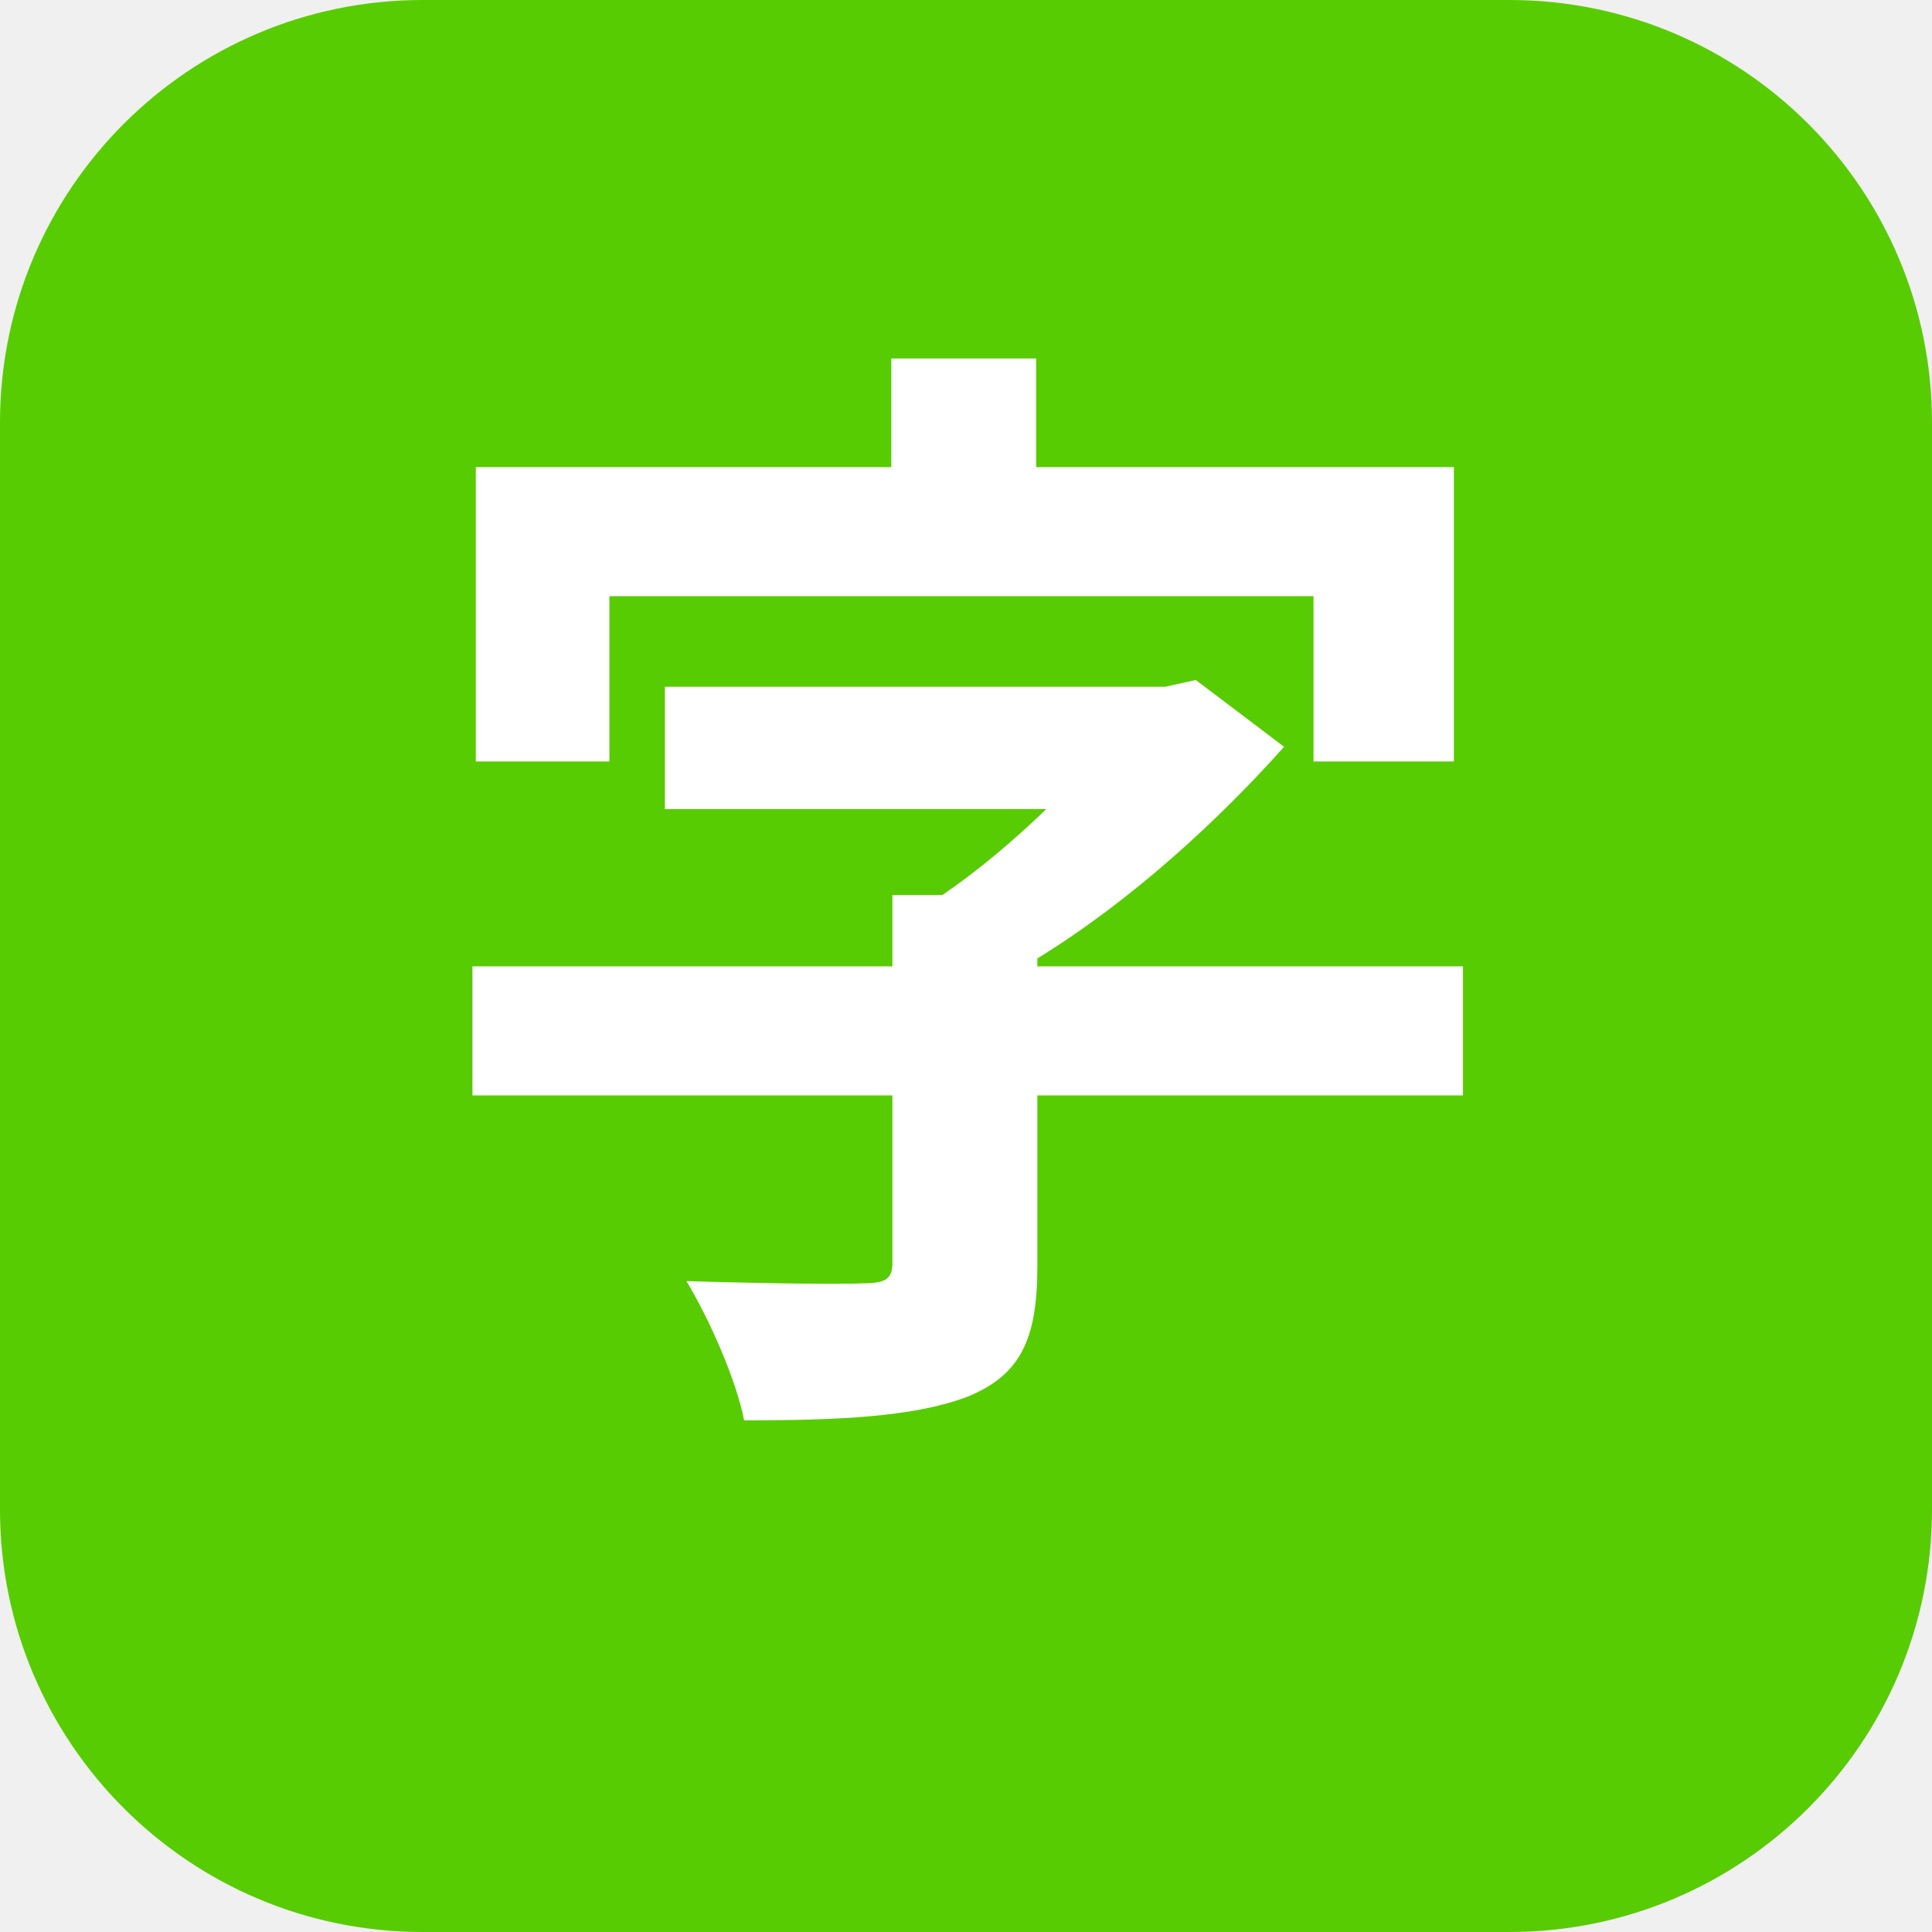
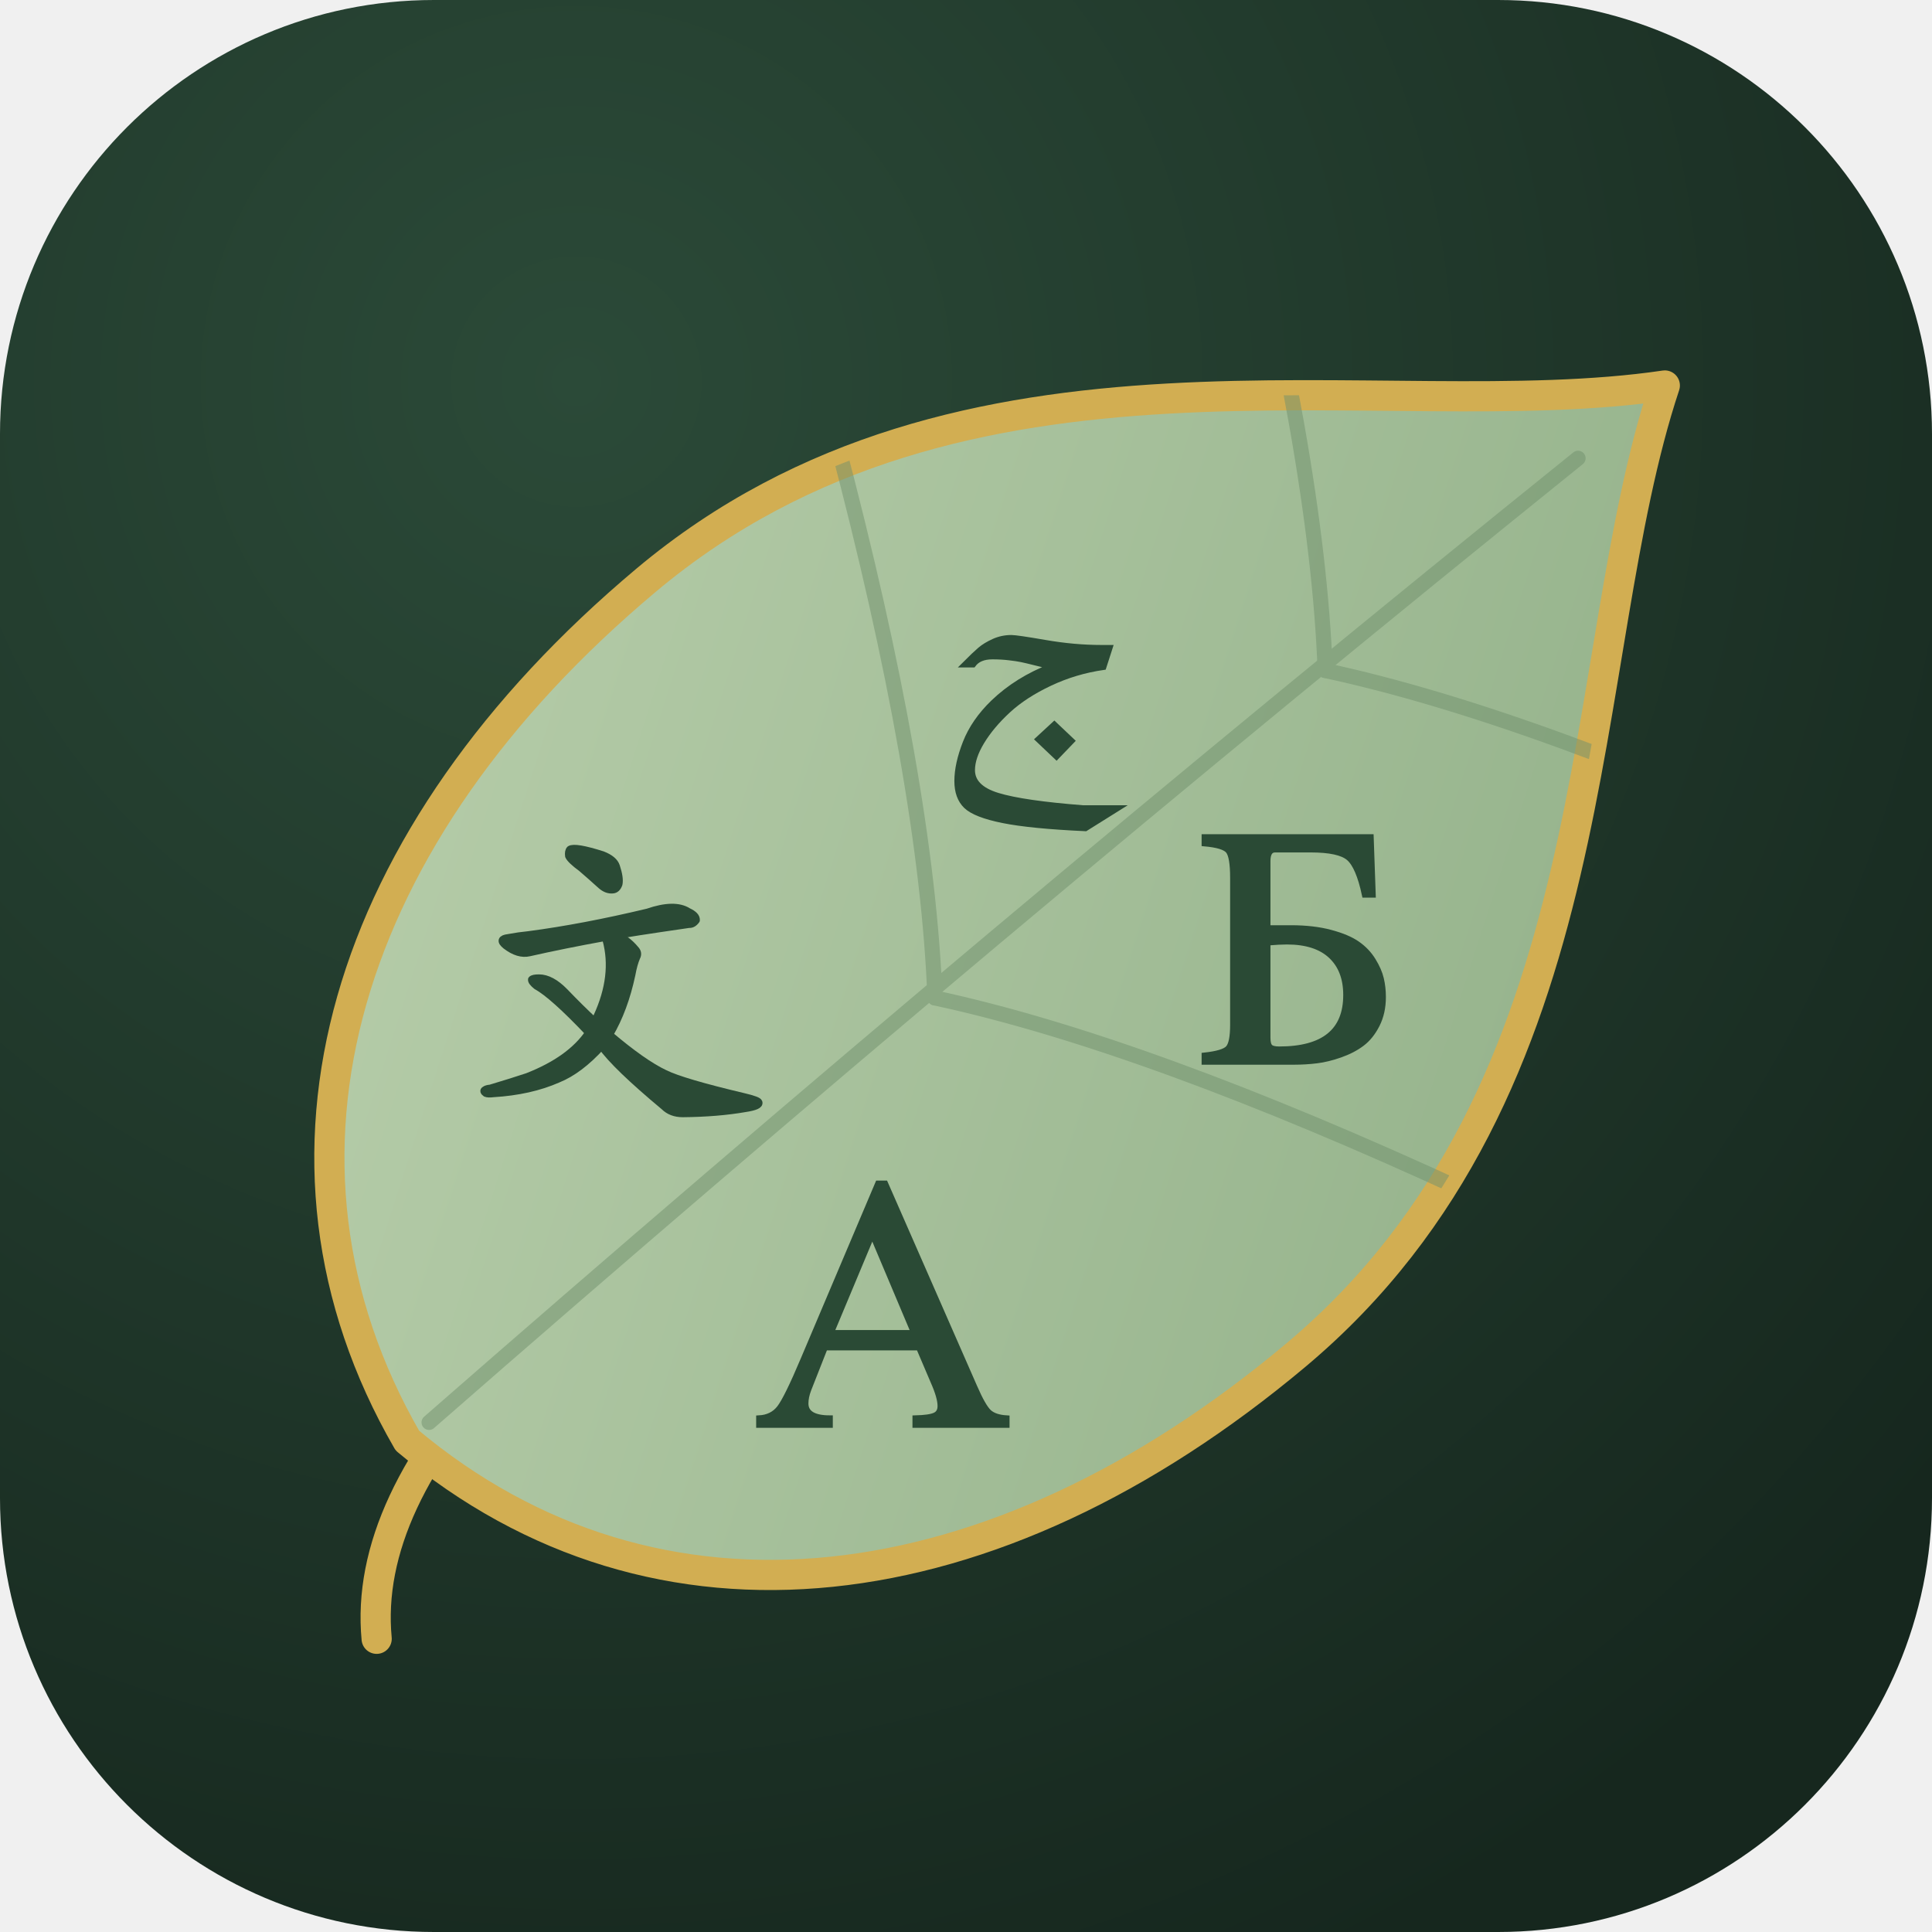
- <svg xmlns="http://www.w3.org/2000/svg" viewBox="0 0 512 512">
-   <rect width="512" height="512" rx="112" fill="#58cc02" />
-   <text x="256" y="350" font-size="300" text-anchor="middle" fill="#fff" font-family="Noto Sans SC, PingFang SC, Microsoft YaHei, sans-serif" font-weight="700">字</text>
+ <svg xmlns="http://www.w3.org/2000/svg" viewBox="0 0 1024 1024">
+   <defs>
+     <radialGradient id="bg" cx="30%" cy="20%" r="90%">
+       <stop offset="0" stop-color="#2b4a38" />
+       <stop offset="1" stop-color="#16271e" />
+     </radialGradient>
+     <linearGradient id="lf" x1="0" y1="0" x2="1" y2="1">
+       <stop offset="0" stop-color="#b9cfac" />
+       <stop offset="1" stop-color="#8fae86" />
+     </linearGradient>
+   </defs>
+   <rect width="1024" height="1024" rx="230" fill="url(#bg)" />
+   <g transform="translate(530,500) rotate(-40)">
+     <path d="M-340,0 Q-450,12 -490,70" fill="none" stroke="#d2ae52" stroke-width="16" stroke-linecap="round" />
+     <path d="M-410,0 C-380,-170 -230,-268 -20,-268 C200,-268 330,-80 460,0 C330,80 200,268 -20,268 C-230,268 -380,170 -410,0 Z" fill="url(#lf)" stroke="#d2ae52" stroke-width="16" stroke-linejoin="round" />
+     <clipPath id="lc">
+       <path d="M-410,0 C-380,-170 -230,-268 -20,-268 C200,-268 330,-80 460,0 C330,80 200,268 -20,268 C-230,268 -380,170 -410,0 Z" />
+     </clipPath>
+     <g fill="none" stroke="#6f8f6c" stroke-width="8" stroke-linecap="round" opacity=".5" clip-path="url(#lc)">
+       <path d="M-395,0 Q0,-8 400,0" />
+       <path d="M-45,0 Q25,-90 105,-260" />
+       <path d="M-45,0 Q25,90 105,260" />
+       <path d="M225,0 Q295,-90 375,-260" />
+       <path d="M225,0 Q295,90 375,260" />
+     </g>
+     <g transform="translate(-175,-112) rotate(40) translate(-87.5,-87.5) scale(0.1708984) translate(0,900) scale(1,-1)" fill="#2a4a35" stroke="#2a4a35" stroke-width="22" stroke-linejoin="round">
+       <path d="M 420 777 Q 448 753 480 724 Q 498 708 517 710 Q 530 711 536 728 Q 540 747 528 783 Q 521 805 485 819 Q 400 846 384 836 Q 378 830 380 815 Q 386 802 420 777 Z" />
+       <path d="M 528 568 Q 553 574 753 603 Q 766 602 776 616 Q 777 631 751 643 Q 709 670 625 641 Q 424 593 256 571 Q 225 568 193 562 Q 159 558 185 537 Q 224 507 258 515 Q 364 539 496 563 L 528 568 Z" />
+       <path d="M 507 261 Q 553 339 576 447 Q 582 480 591 501 Q 598 514 588 525 Q 558 561 528 568 C 500 579 493 582 496 563 Q 495 560 496 555 Q 526 444 468 318 Q 464 311 461 302 L 442 267 Q 385 183 252 131 Q 204 115 137 95 Q 125 94 120 90 Q 113 86 123 79 Q 130 76 146 78 Q 261 85 347 123 Q 414 150 482 225 L 507 261 Z" />
+       <path d="M 482 225 Q 525 164 676 38 Q 698 16 734 16 Q 842 17 928 32 Q 974 39 970 51 Q 969 58 922 69 Q 732 114 678 141 Q 612 172 507 261 L 461 302 Q 415 345 368 394 Q 326 437 288 437 Q 269 437 265 432 Q 264 425 280 412 Q 331 384 442 267 L 482 225 Z" />
+     </g>
+     <text x="0" y="0" transform="translate(115,-108) rotate(40)" font-family="FreeSerif" font-weight="normal" font-size="165" stroke="#2a4a35" stroke-width="3" text-anchor="middle" dominant-baseline="central" fill="#2a4a35">ج</text>
+     <text x="0" y="0" transform="translate(-175,112) rotate(40)" font-family="FreeSerif" font-weight="normal" font-size="190" stroke="#2a4a35" stroke-width="3" text-anchor="middle" dominant-baseline="central" fill="#2a4a35">A</text>
+     <text x="0" y="0" transform="translate(115,108) rotate(40)" font-family="FreeSerif" font-weight="normal" font-size="180" stroke="#2a4a35" stroke-width="3" text-anchor="middle" dominant-baseline="central" fill="#2a4a35">Б</text>
+   </g>
</svg>
